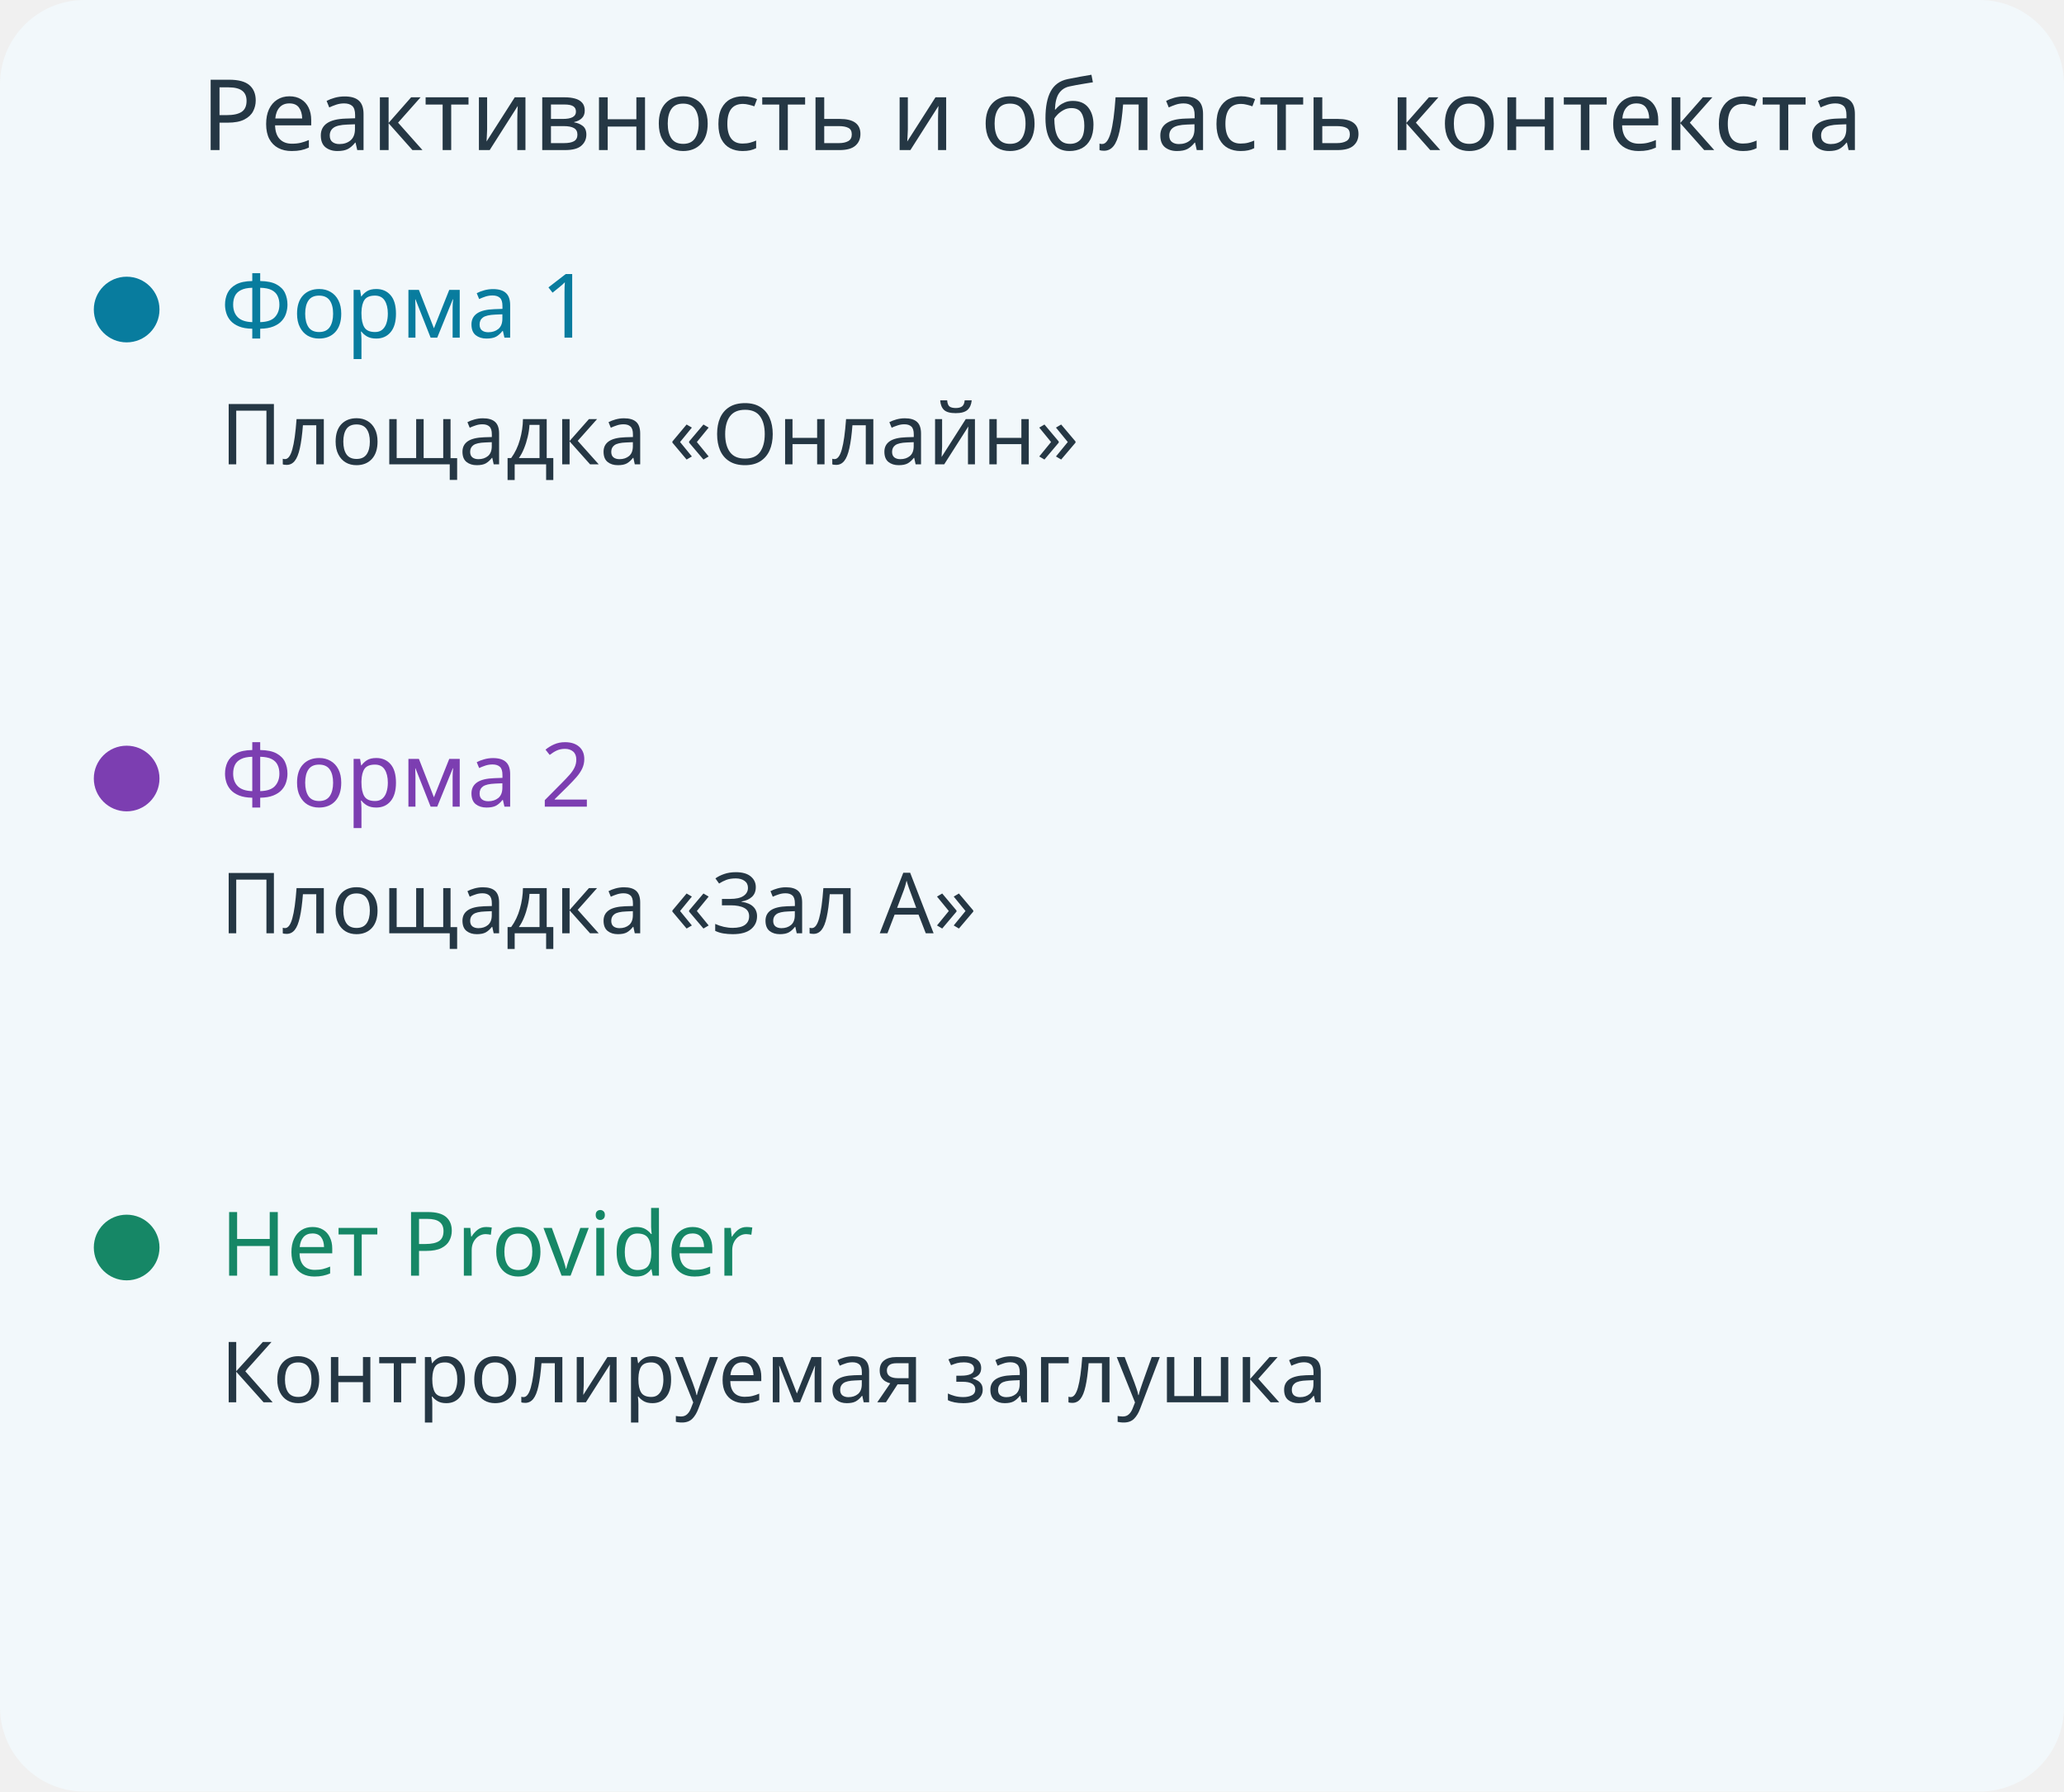
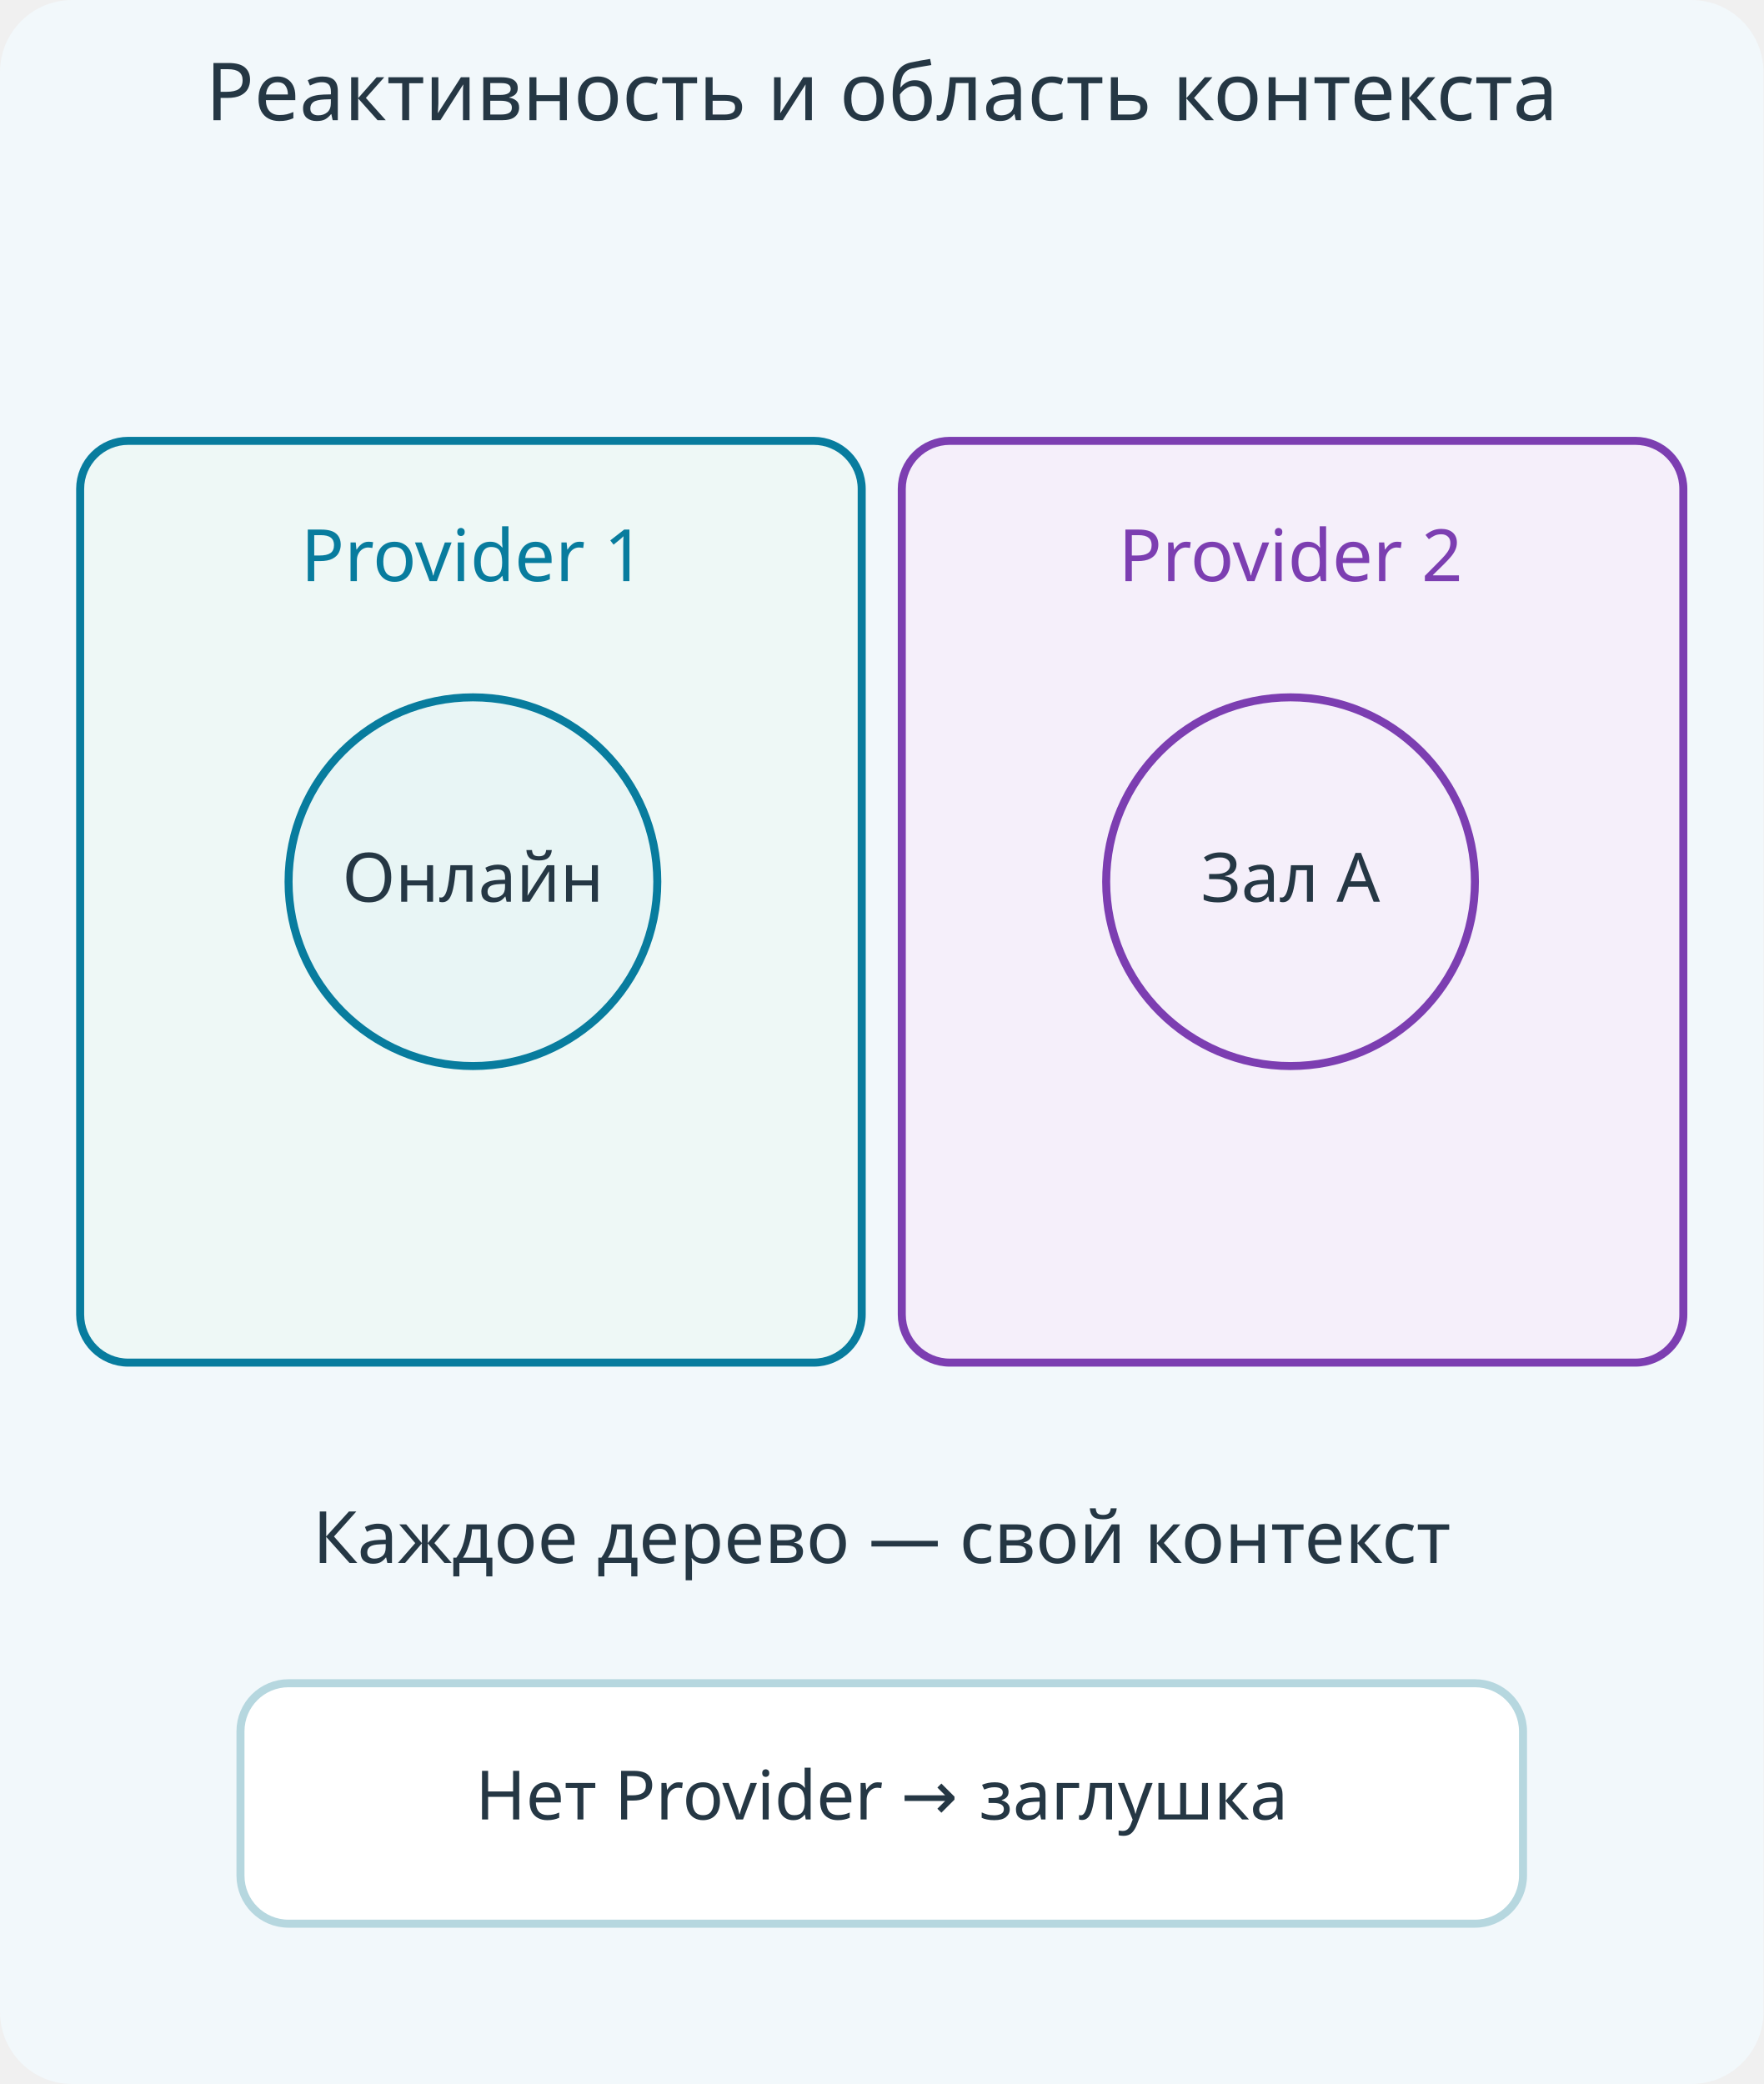
- <svg xmlns="http://www.w3.org/2000/svg" viewBox="0 0 440 382" role="img">
-   <rect width="440" height="382" rx="18" fill="#f2f8fb" />
-   <text x="220" y="32" text-anchor="middle" font-family="sans-serif" font-size="21" fill="#253744">Реактивность и область контекста</text>
-   <circle cx="27" cy="66" r="7" fill="#087c9e" />
-   <text x="47" y="72" font-family="sans-serif" font-size="19" fill="#087c9e">Форма 1</text>
-   <text x="47" y="99" font-family="sans-serif" font-size="18" fill="#253744">Площадка «Онлайн»</text>
-   <circle cx="27" cy="166" r="7" fill="#7c3eb1" />
-   <text x="47" y="172" font-family="sans-serif" font-size="19" fill="#7c3eb1">Форма 2</text>
-   <text x="47" y="199" font-family="sans-serif" font-size="18" fill="#253744">Площадка «Зал A»</text>
-   <circle cx="27" cy="266" r="7" fill="#168766" />
-   <text x="47" y="272" font-family="sans-serif" font-size="19" fill="#168766">Нет Provider</text>
-   <text x="47" y="299" font-family="sans-serif" font-size="18" fill="#253744">Контролируемая заглушка</text>
+ <svg xmlns="http://www.w3.org/2000/svg" viewBox="0 0 440 520" role="img">
+   <rect width="440" height="520" rx="18" fill="#f2f8fb" />
+   <text x="220" y="30" text-anchor="middle" font-family="sans-serif" font-size="20" fill="#253744">Реактивность и область контекста</text>
+   <rect x="20" y="110" width="195" height="230" rx="12" fill="#eef8f6" stroke="#087c9e" stroke-width="2" />
+   <rect x="225" y="110" width="195" height="230" rx="12" fill="#f5effa" stroke="#7c3eb1" stroke-width="2" />
+   <text x="118" y="145" text-anchor="middle" font-family="sans-serif" font-size="18" fill="#087c9e">Provider 1</text>
+   <text x="322" y="145" text-anchor="middle" font-family="sans-serif" font-size="18" fill="#7c3eb1">Provider 2</text>
+   <circle cx="118" cy="220" r="46" fill="#e8f5f5" stroke="#087c9e" stroke-width="2" />
+   <circle cx="322" cy="220" r="46" fill="#f5effa" stroke="#7c3eb1" stroke-width="2" />
+   <text x="118" y="225" text-anchor="middle" font-family="sans-serif" font-size="17" fill="#253744">Онлайн</text>
+   <text x="322" y="225" text-anchor="middle" font-family="sans-serif" font-size="17" fill="#253744">Зал A</text>
+   <text x="220" y="390" text-anchor="middle" font-family="sans-serif" font-size="18" fill="#253744">Каждое дерево — свой контекст</text>
+   <rect x="60" y="420" width="320" height="60" rx="12" fill="#fff" stroke="#b6d7df" stroke-width="2" />
+   <text x="220" y="454" text-anchor="middle" font-family="sans-serif" font-size="17" fill="#253744">Нет Provider → заглушка</text>
</svg>
